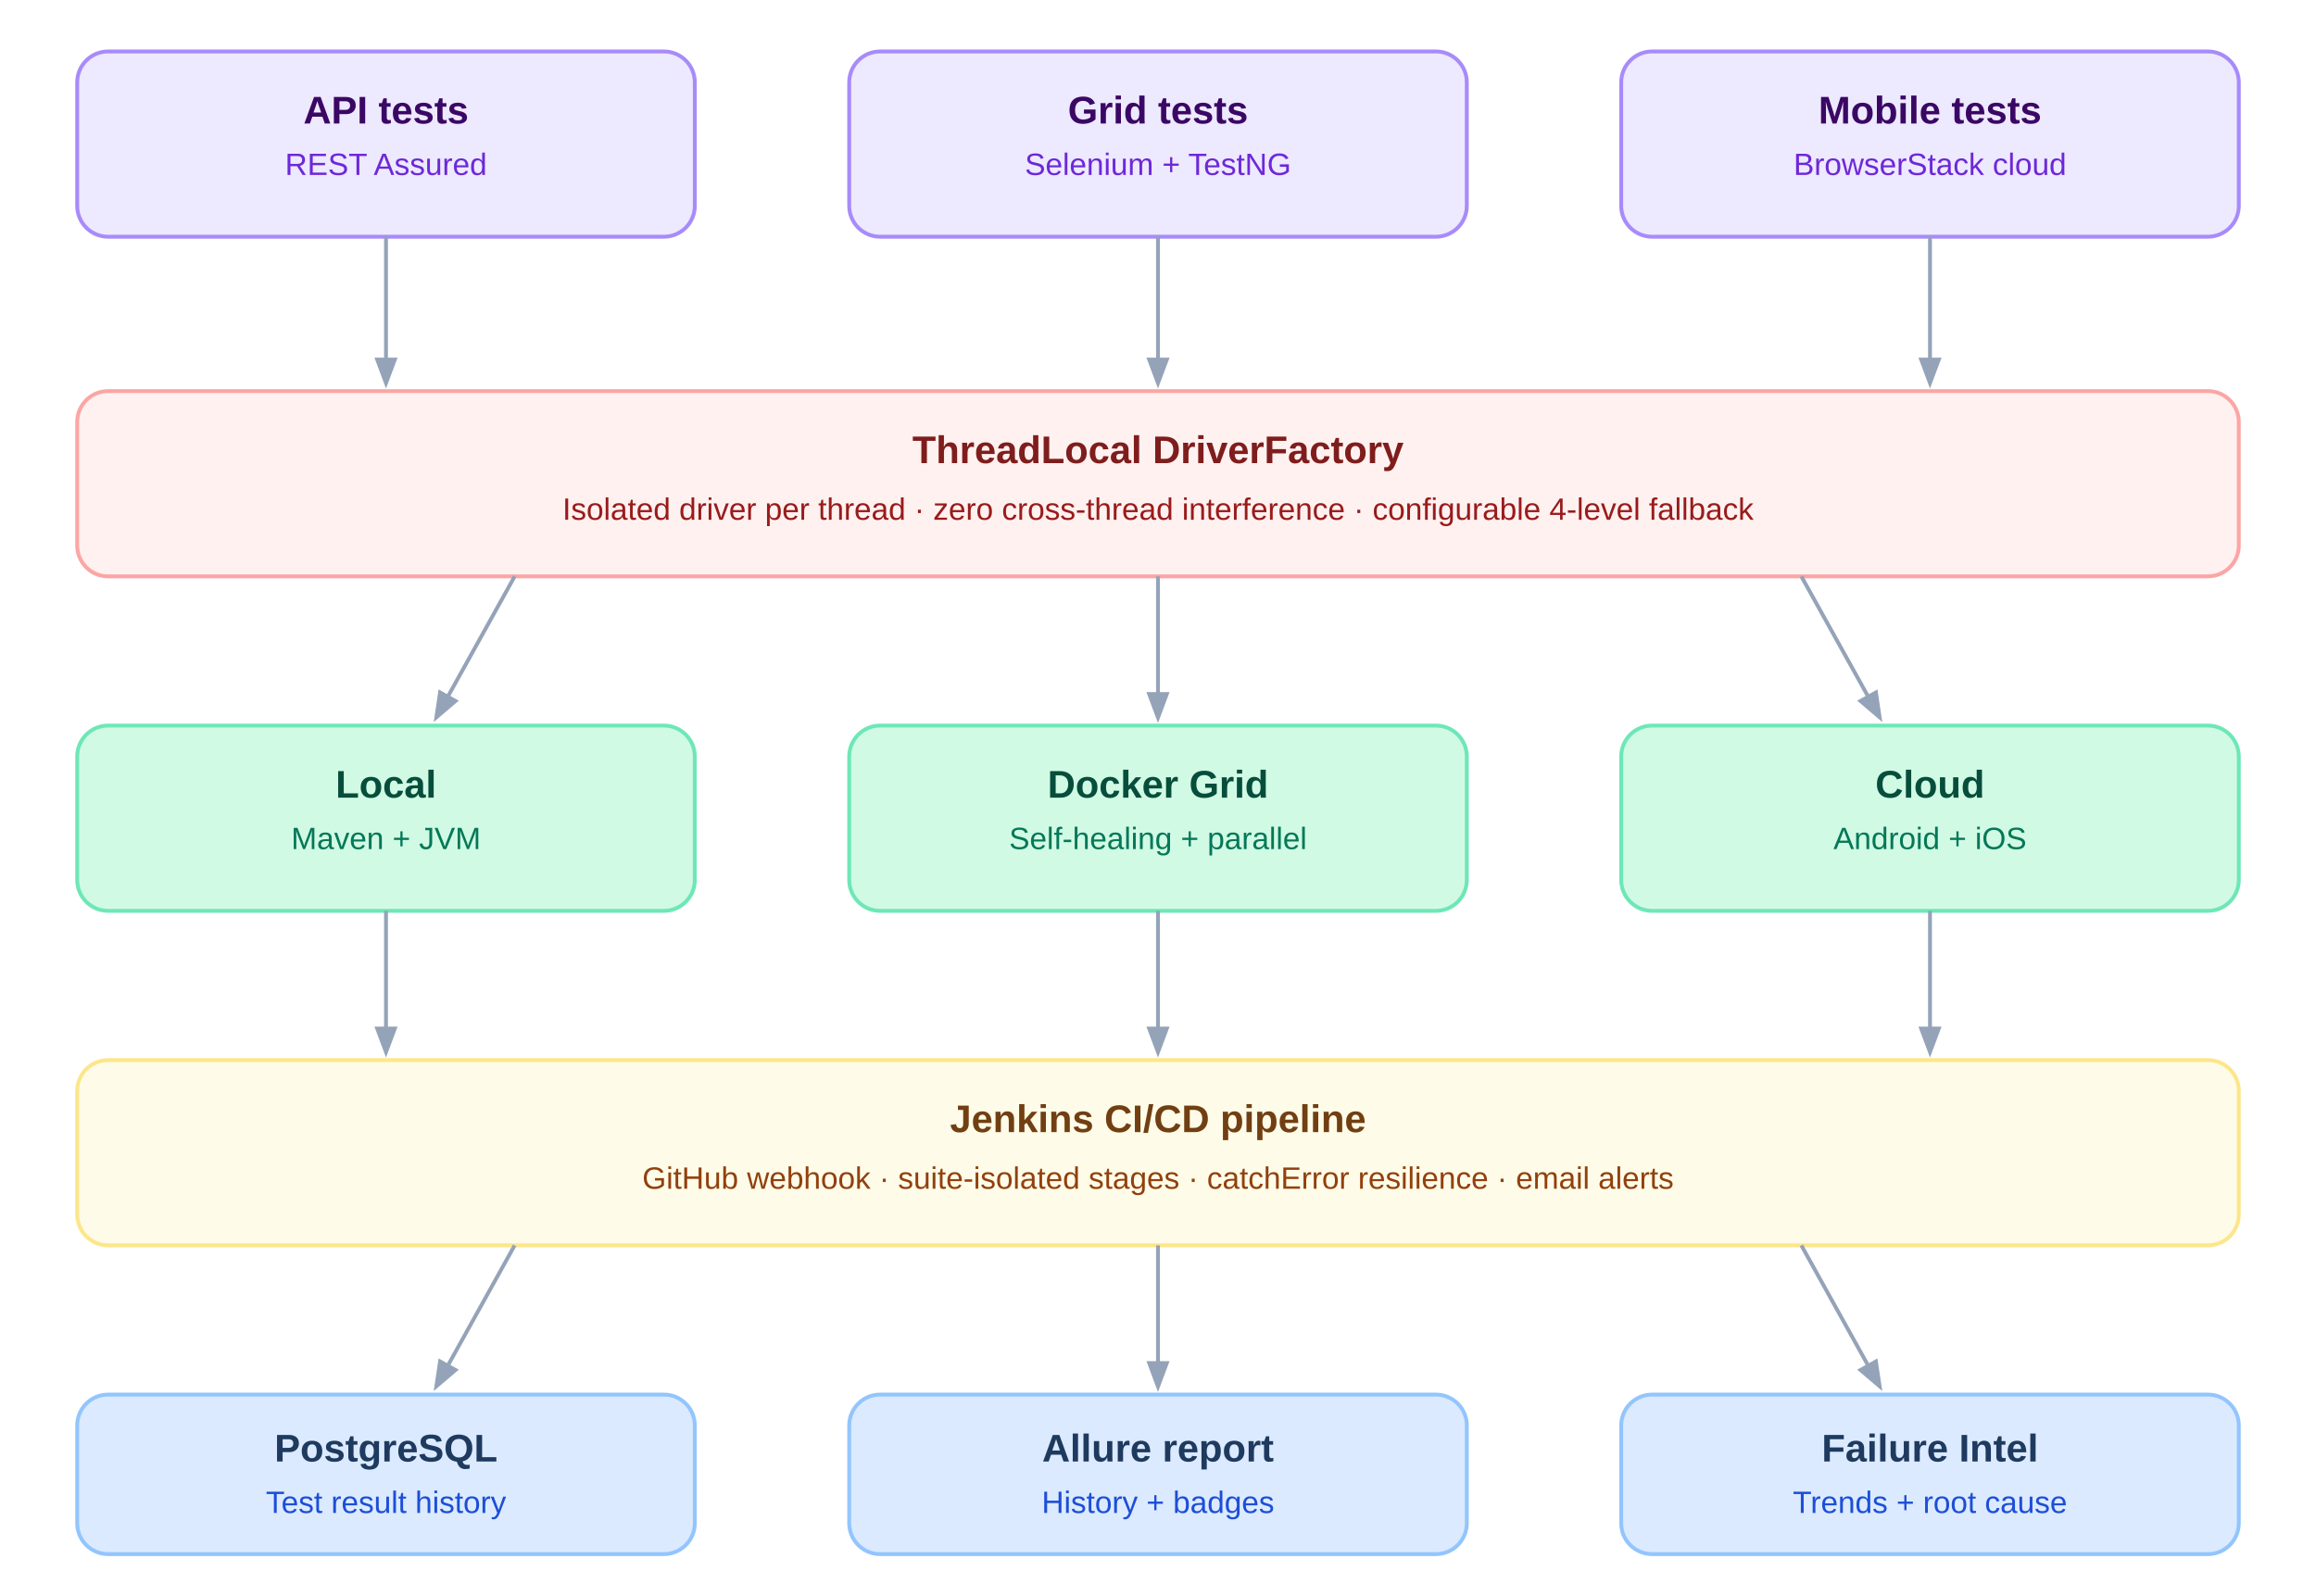
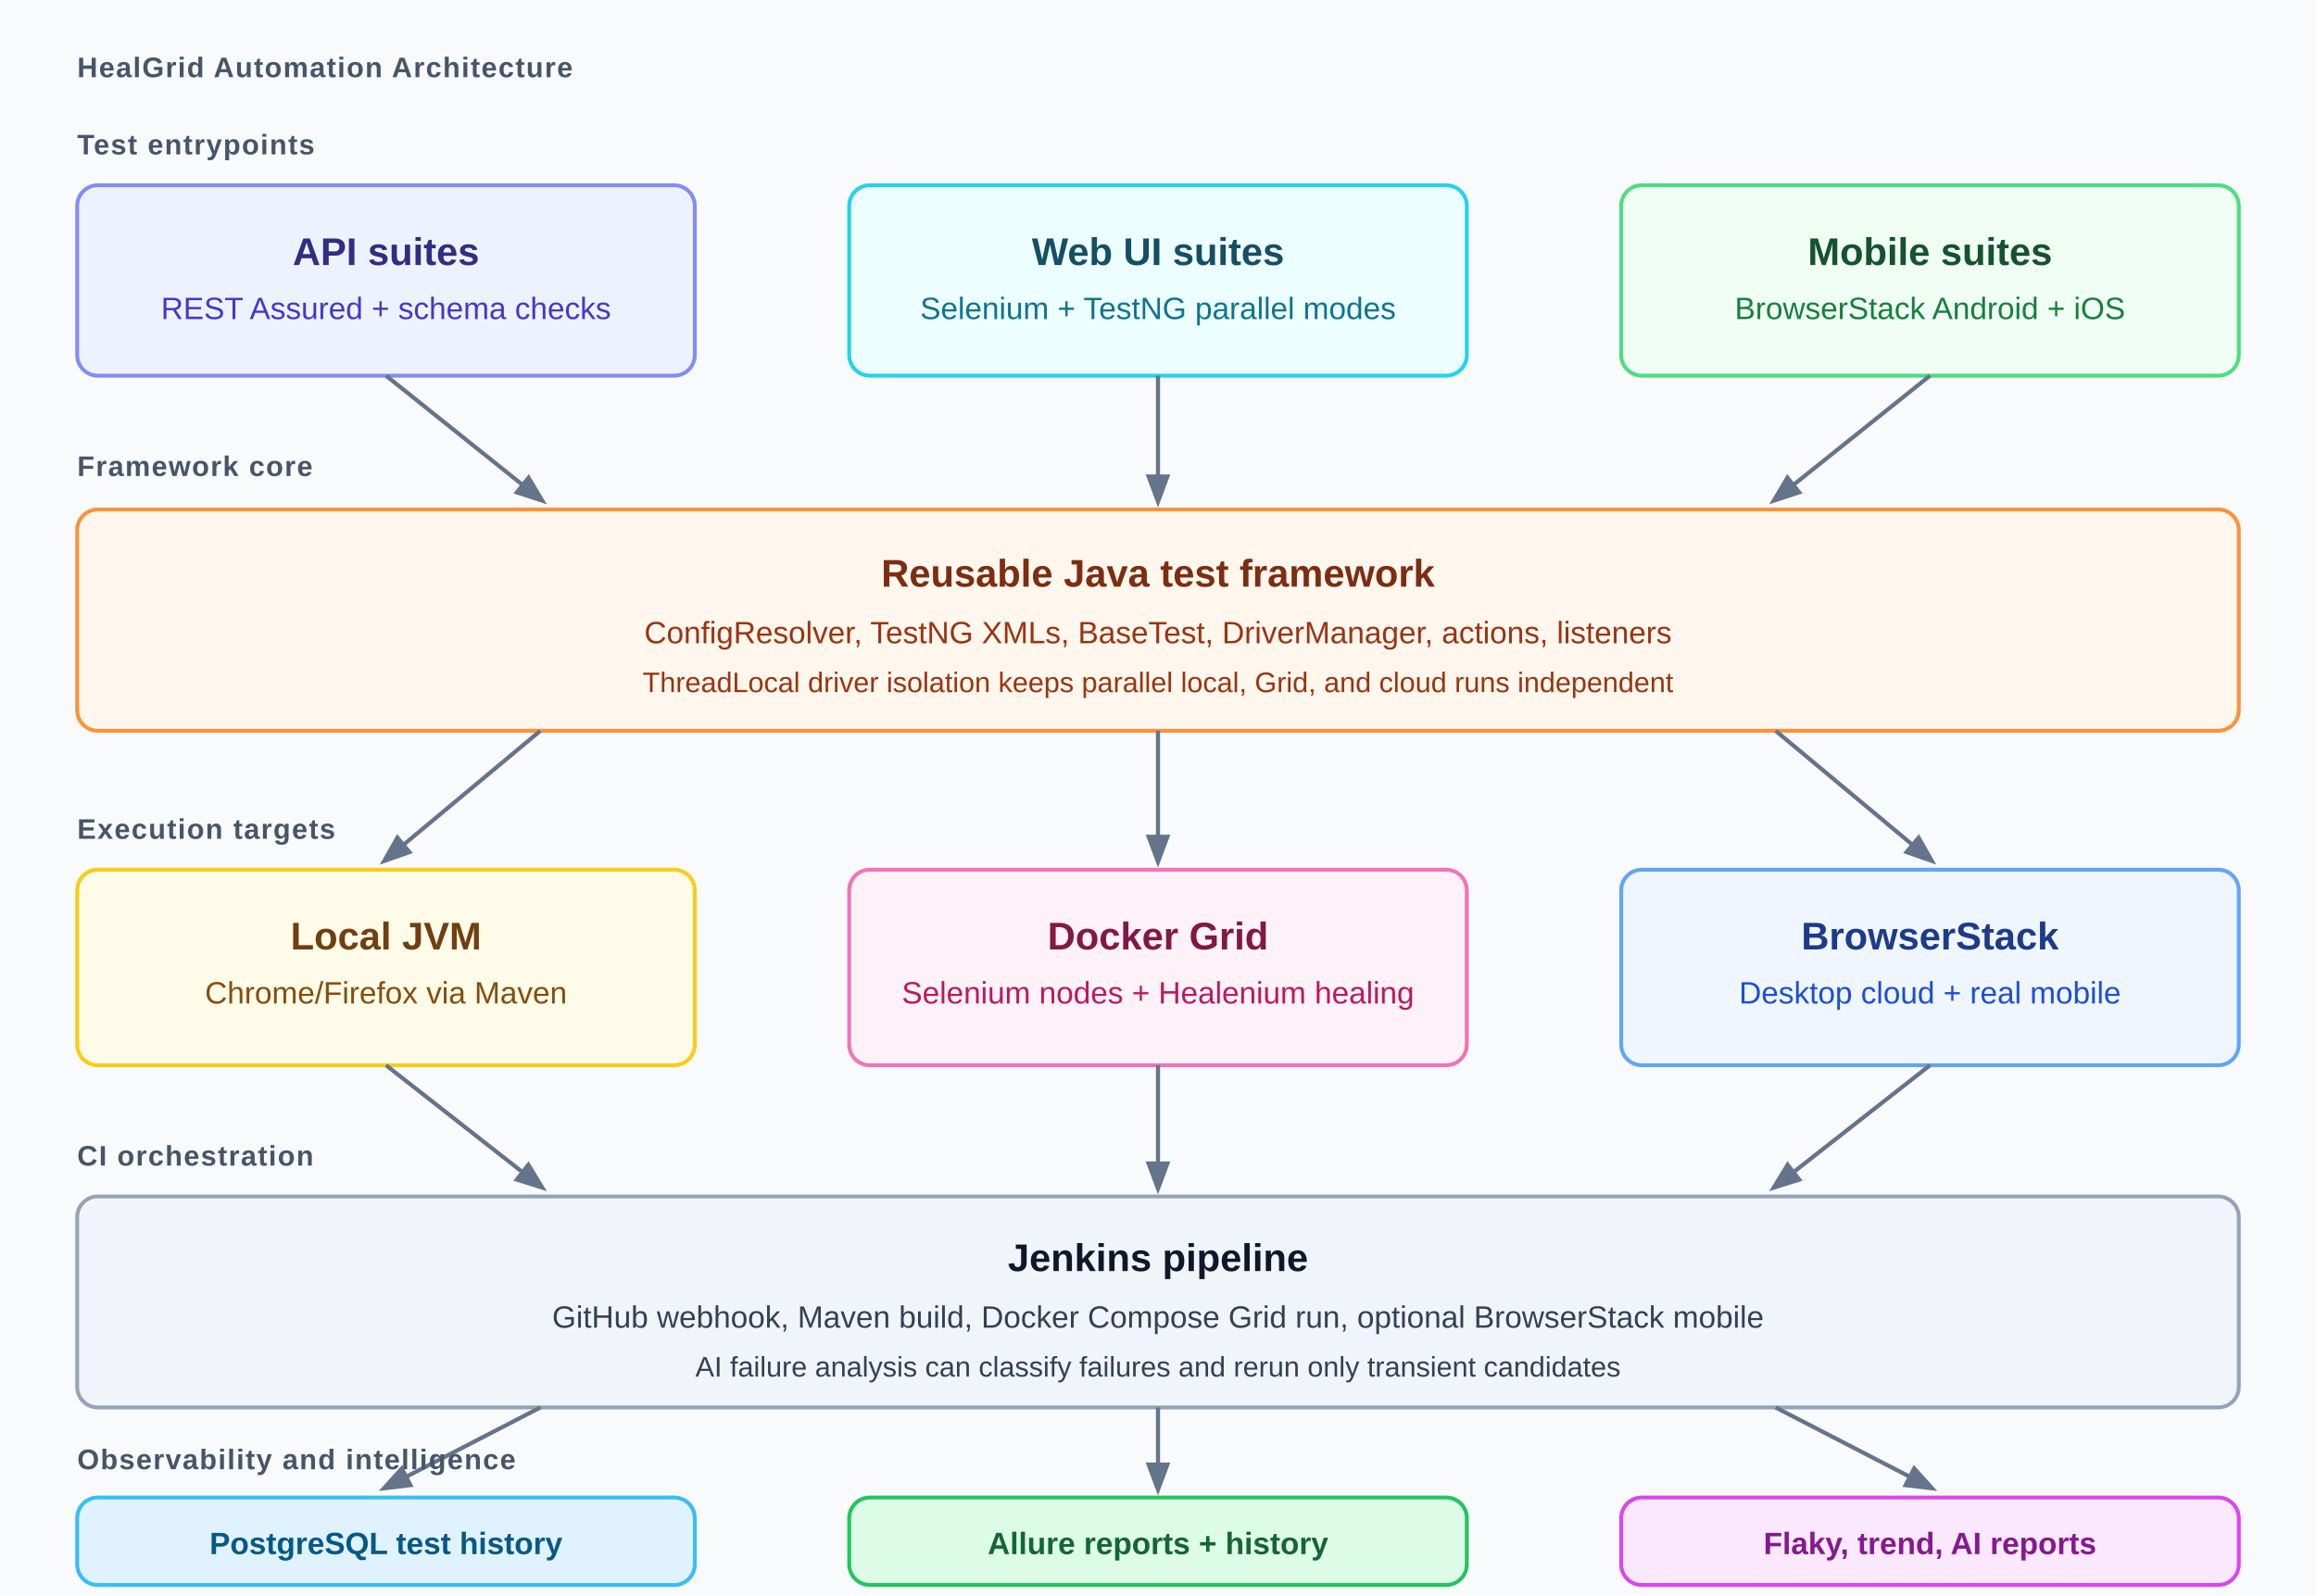
<svg xmlns="http://www.w3.org/2000/svg" viewBox="0 0 900 620" font-family="Segoe UI, Arial, sans-serif">
-   <rect x="30" y="20" width="240" height="72" rx="12" fill="#ede9fe" stroke="#a78bfa" stroke-width="1.5" />
-   <text x="150" y="48" text-anchor="middle" font-size="15" font-weight="700" fill="#3b0764">API tests</text>
-   <text x="150" y="68" text-anchor="middle" font-size="12" fill="#6d28d9">REST Assured</text>
-   <rect x="330" y="20" width="240" height="72" rx="12" fill="#ede9fe" stroke="#a78bfa" stroke-width="1.5" />
-   <text x="450" y="48" text-anchor="middle" font-size="15" font-weight="700" fill="#3b0764">Grid tests</text>
-   <text x="450" y="68" text-anchor="middle" font-size="12" fill="#6d28d9">Selenium + TestNG</text>
-   <rect x="630" y="20" width="240" height="72" rx="12" fill="#ede9fe" stroke="#a78bfa" stroke-width="1.5" />
-   <text x="750" y="48" text-anchor="middle" font-size="15" font-weight="700" fill="#3b0764">Mobile tests</text>
-   <text x="750" y="68" text-anchor="middle" font-size="12" fill="#6d28d9">BrowserStack cloud</text>
-   <line x1="150" y1="92" x2="150" y2="148" stroke="#94a3b8" stroke-width="1.5" marker-end="url(#arrow)" />
-   <line x1="450" y1="92" x2="450" y2="148" stroke="#94a3b8" stroke-width="1.5" marker-end="url(#arrow)" />
-   <line x1="750" y1="92" x2="750" y2="148" stroke="#94a3b8" stroke-width="1.5" marker-end="url(#arrow)" />
-   <rect x="30" y="152" width="840" height="72" rx="12" fill="#fff1f0" stroke="#fca5a5" stroke-width="1.5" />
-   <text x="450" y="180" text-anchor="middle" font-size="15" font-weight="700" fill="#7f1d1d">ThreadLocal DriverFactory</text>
-   <text x="450" y="202" text-anchor="middle" font-size="12" fill="#991b1b">Isolated driver per thread · zero cross-thread interference · configurable 4-level fallback</text>
-   <line x1="200" y1="224" x2="170" y2="278" stroke="#94a3b8" stroke-width="1.5" marker-end="url(#arrow)" />
-   <line x1="450" y1="224" x2="450" y2="278" stroke="#94a3b8" stroke-width="1.5" marker-end="url(#arrow)" />
-   <line x1="700" y1="224" x2="730" y2="278" stroke="#94a3b8" stroke-width="1.5" marker-end="url(#arrow)" />
-   <rect x="30" y="282" width="240" height="72" rx="12" fill="#d1fae5" stroke="#6ee7b7" stroke-width="1.5" />
-   <text x="150" y="310" text-anchor="middle" font-size="15" font-weight="700" fill="#064e3b">Local</text>
-   <text x="150" y="330" text-anchor="middle" font-size="12" fill="#047857">Maven + JVM</text>
-   <rect x="330" y="282" width="240" height="72" rx="12" fill="#d1fae5" stroke="#6ee7b7" stroke-width="1.5" />
-   <text x="450" y="310" text-anchor="middle" font-size="15" font-weight="700" fill="#064e3b">Docker Grid</text>
-   <text x="450" y="330" text-anchor="middle" font-size="12" fill="#047857">Self-healing + parallel</text>
-   <rect x="630" y="282" width="240" height="72" rx="12" fill="#d1fae5" stroke="#6ee7b7" stroke-width="1.5" />
-   <text x="750" y="310" text-anchor="middle" font-size="15" font-weight="700" fill="#064e3b">Cloud</text>
-   <text x="750" y="330" text-anchor="middle" font-size="12" fill="#047857">Android + iOS</text>
-   <line x1="150" y1="354" x2="150" y2="408" stroke="#94a3b8" stroke-width="1.5" marker-end="url(#arrow)" />
-   <line x1="450" y1="354" x2="450" y2="408" stroke="#94a3b8" stroke-width="1.5" marker-end="url(#arrow)" />
-   <line x1="750" y1="354" x2="750" y2="408" stroke="#94a3b8" stroke-width="1.5" marker-end="url(#arrow)" />
-   <rect x="30" y="412" width="840" height="72" rx="12" fill="#fefce8" stroke="#fde68a" stroke-width="1.5" />
-   <text x="450" y="440" text-anchor="middle" font-size="15" font-weight="700" fill="#713f12">Jenkins CI/CD pipeline</text>
-   <text x="450" y="462" text-anchor="middle" font-size="12" fill="#92400e">GitHub webhook · suite-isolated stages · catchError resilience · email alerts</text>
-   <line x1="200" y1="484" x2="170" y2="538" stroke="#94a3b8" stroke-width="1.5" marker-end="url(#arrow)" />
-   <line x1="450" y1="484" x2="450" y2="538" stroke="#94a3b8" stroke-width="1.5" marker-end="url(#arrow)" />
-   <line x1="700" y1="484" x2="730" y2="538" stroke="#94a3b8" stroke-width="1.5" marker-end="url(#arrow)" />
-   <rect x="30" y="542" width="240" height="62" rx="12" fill="#dbeafe" stroke="#93c5fd" stroke-width="1.5" />
-   <text x="150" y="568" text-anchor="middle" font-size="15" font-weight="700" fill="#1e3a5f">PostgreSQL</text>
-   <text x="150" y="588" text-anchor="middle" font-size="12" fill="#1d4ed8">Test result history</text>
-   <rect x="330" y="542" width="240" height="62" rx="12" fill="#dbeafe" stroke="#93c5fd" stroke-width="1.5" />
-   <text x="450" y="568" text-anchor="middle" font-size="15" font-weight="700" fill="#1e3a5f">Allure report</text>
-   <text x="450" y="588" text-anchor="middle" font-size="12" fill="#1d4ed8">History + badges</text>
-   <rect x="630" y="542" width="240" height="62" rx="12" fill="#dbeafe" stroke="#93c5fd" stroke-width="1.5" />
-   <text x="750" y="568" text-anchor="middle" font-size="15" font-weight="700" fill="#1e3a5f">Failure Intel</text>
-   <text x="750" y="588" text-anchor="middle" font-size="12" fill="#1d4ed8">Trends + root cause</text>
  <defs>
    <marker id="arrow" markerWidth="8" markerHeight="8" refX="6" refY="3" orient="auto">
-       <path d="M0,0 L0,6 L8,3 z" fill="#94a3b8" />
+       <path d="M0,0 L0,6 L8,3 z" fill="#64748b" />
    </marker>
+     <style>
+       .label { font-size: 15px; font-weight: 700; text-anchor: middle; }
+       .note { font-size: 12px; text-anchor: middle; }
+       .small { font-size: 11px; text-anchor: middle; }
+       .arrow { stroke: #64748b; stroke-width: 1.6; marker-end: url(#arrow); }
+       .band-title { font-size: 11px; font-weight: 700; letter-spacing: .5px; text-transform: uppercase; fill: #475569; }
+     </style>
  </defs>
+   <rect width="900" height="620" fill="#f8fafc" />
+   <text x="30" y="30" class="band-title">HealGrid Automation Architecture</text>
+   <text x="30" y="60" class="band-title">Test entrypoints</text>
+   <rect x="30" y="72" width="240" height="74" rx="8" fill="#eef2ff" stroke="#818cf8" stroke-width="1.5" />
+   <text x="150" y="103" class="label" fill="#312e81">API suites</text>
+   <text x="150" y="124" class="note" fill="#4338ca">REST Assured + schema checks</text>
+   <rect x="330" y="72" width="240" height="74" rx="8" fill="#ecfeff" stroke="#22d3ee" stroke-width="1.5" />
+   <text x="450" y="103" class="label" fill="#164e63">Web UI suites</text>
+   <text x="450" y="124" class="note" fill="#0e7490">Selenium + TestNG parallel modes</text>
+   <rect x="630" y="72" width="240" height="74" rx="8" fill="#f0fdf4" stroke="#4ade80" stroke-width="1.5" />
+   <text x="750" y="103" class="label" fill="#14532d">Mobile suites</text>
+   <text x="750" y="124" class="note" fill="#15803d">BrowserStack Android + iOS</text>
+   <line x1="150" y1="146" x2="210" y2="194" class="arrow" />
+   <line x1="450" y1="146" x2="450" y2="194" class="arrow" />
+   <line x1="750" y1="146" x2="690" y2="194" class="arrow" />
+   <text x="30" y="185" class="band-title">Framework core</text>
+   <rect x="30" y="198" width="840" height="86" rx="8" fill="#fff7ed" stroke="#fb923c" stroke-width="1.5" />
+   <text x="450" y="228" class="label" fill="#7c2d12">Reusable Java test framework</text>
+   <text x="450" y="250" class="note" fill="#9a3412">ConfigResolver, TestNG XMLs, BaseTest, DriverManager, actions, listeners</text>
+   <text x="450" y="269" class="small" fill="#9a3412">ThreadLocal driver isolation keeps parallel local, Grid, and cloud runs independent</text>
+   <line x1="210" y1="284" x2="150" y2="334" class="arrow" />
+   <line x1="450" y1="284" x2="450" y2="334" class="arrow" />
+   <line x1="690" y1="284" x2="750" y2="334" class="arrow" />
+   <text x="30" y="326" class="band-title">Execution targets</text>
+   <rect x="30" y="338" width="240" height="76" rx="8" fill="#fefce8" stroke="#facc15" stroke-width="1.5" />
+   <text x="150" y="369" class="label" fill="#713f12">Local JVM</text>
+   <text x="150" y="390" class="note" fill="#854d0e">Chrome/Firefox via Maven</text>
+   <rect x="330" y="338" width="240" height="76" rx="8" fill="#fdf2f8" stroke="#f472b6" stroke-width="1.5" />
+   <text x="450" y="369" class="label" fill="#831843">Docker Grid</text>
+   <text x="450" y="390" class="note" fill="#be185d">Selenium nodes + Healenium healing</text>
+   <rect x="630" y="338" width="240" height="76" rx="8" fill="#eff6ff" stroke="#60a5fa" stroke-width="1.5" />
+   <text x="750" y="369" class="label" fill="#1e3a8a">BrowserStack</text>
+   <text x="750" y="390" class="note" fill="#1d4ed8">Desktop cloud + real mobile</text>
+   <line x1="150" y1="414" x2="210" y2="461" class="arrow" />
+   <line x1="450" y1="414" x2="450" y2="461" class="arrow" />
+   <line x1="750" y1="414" x2="690" y2="461" class="arrow" />
+   <text x="30" y="453" class="band-title">CI orchestration</text>
+   <rect x="30" y="465" width="840" height="82" rx="8" fill="#f1f5f9" stroke="#94a3b8" stroke-width="1.5" />
+   <text x="450" y="494" class="label" fill="#0f172a">Jenkins pipeline</text>
+   <text x="450" y="516" class="note" fill="#334155">GitHub webhook, Maven build, Docker Compose Grid run, optional BrowserStack mobile</text>
+   <text x="450" y="535" class="small" fill="#334155">AI failure analysis can classify failures and rerun only transient candidates</text>
+   <line x1="210" y1="547" x2="150" y2="578" class="arrow" />
+   <line x1="450" y1="547" x2="450" y2="578" class="arrow" />
+   <line x1="690" y1="547" x2="750" y2="578" class="arrow" />
+   <text x="30" y="571" class="band-title">Observability and intelligence</text>
+   <rect x="30" y="582" width="240" height="34" rx="8" fill="#e0f2fe" stroke="#38bdf8" stroke-width="1.5" />
+   <text x="150" y="604" class="note" font-weight="700" fill="#075985">PostgreSQL test history</text>
+   <rect x="330" y="582" width="240" height="34" rx="8" fill="#dcfce7" stroke="#22c55e" stroke-width="1.5" />
+   <text x="450" y="604" class="note" font-weight="700" fill="#166534">Allure reports + history</text>
+   <rect x="630" y="582" width="240" height="34" rx="8" fill="#fae8ff" stroke="#d946ef" stroke-width="1.5" />
+   <text x="750" y="604" class="note" font-weight="700" fill="#86198f">Flaky, trend, AI reports</text>
</svg>
